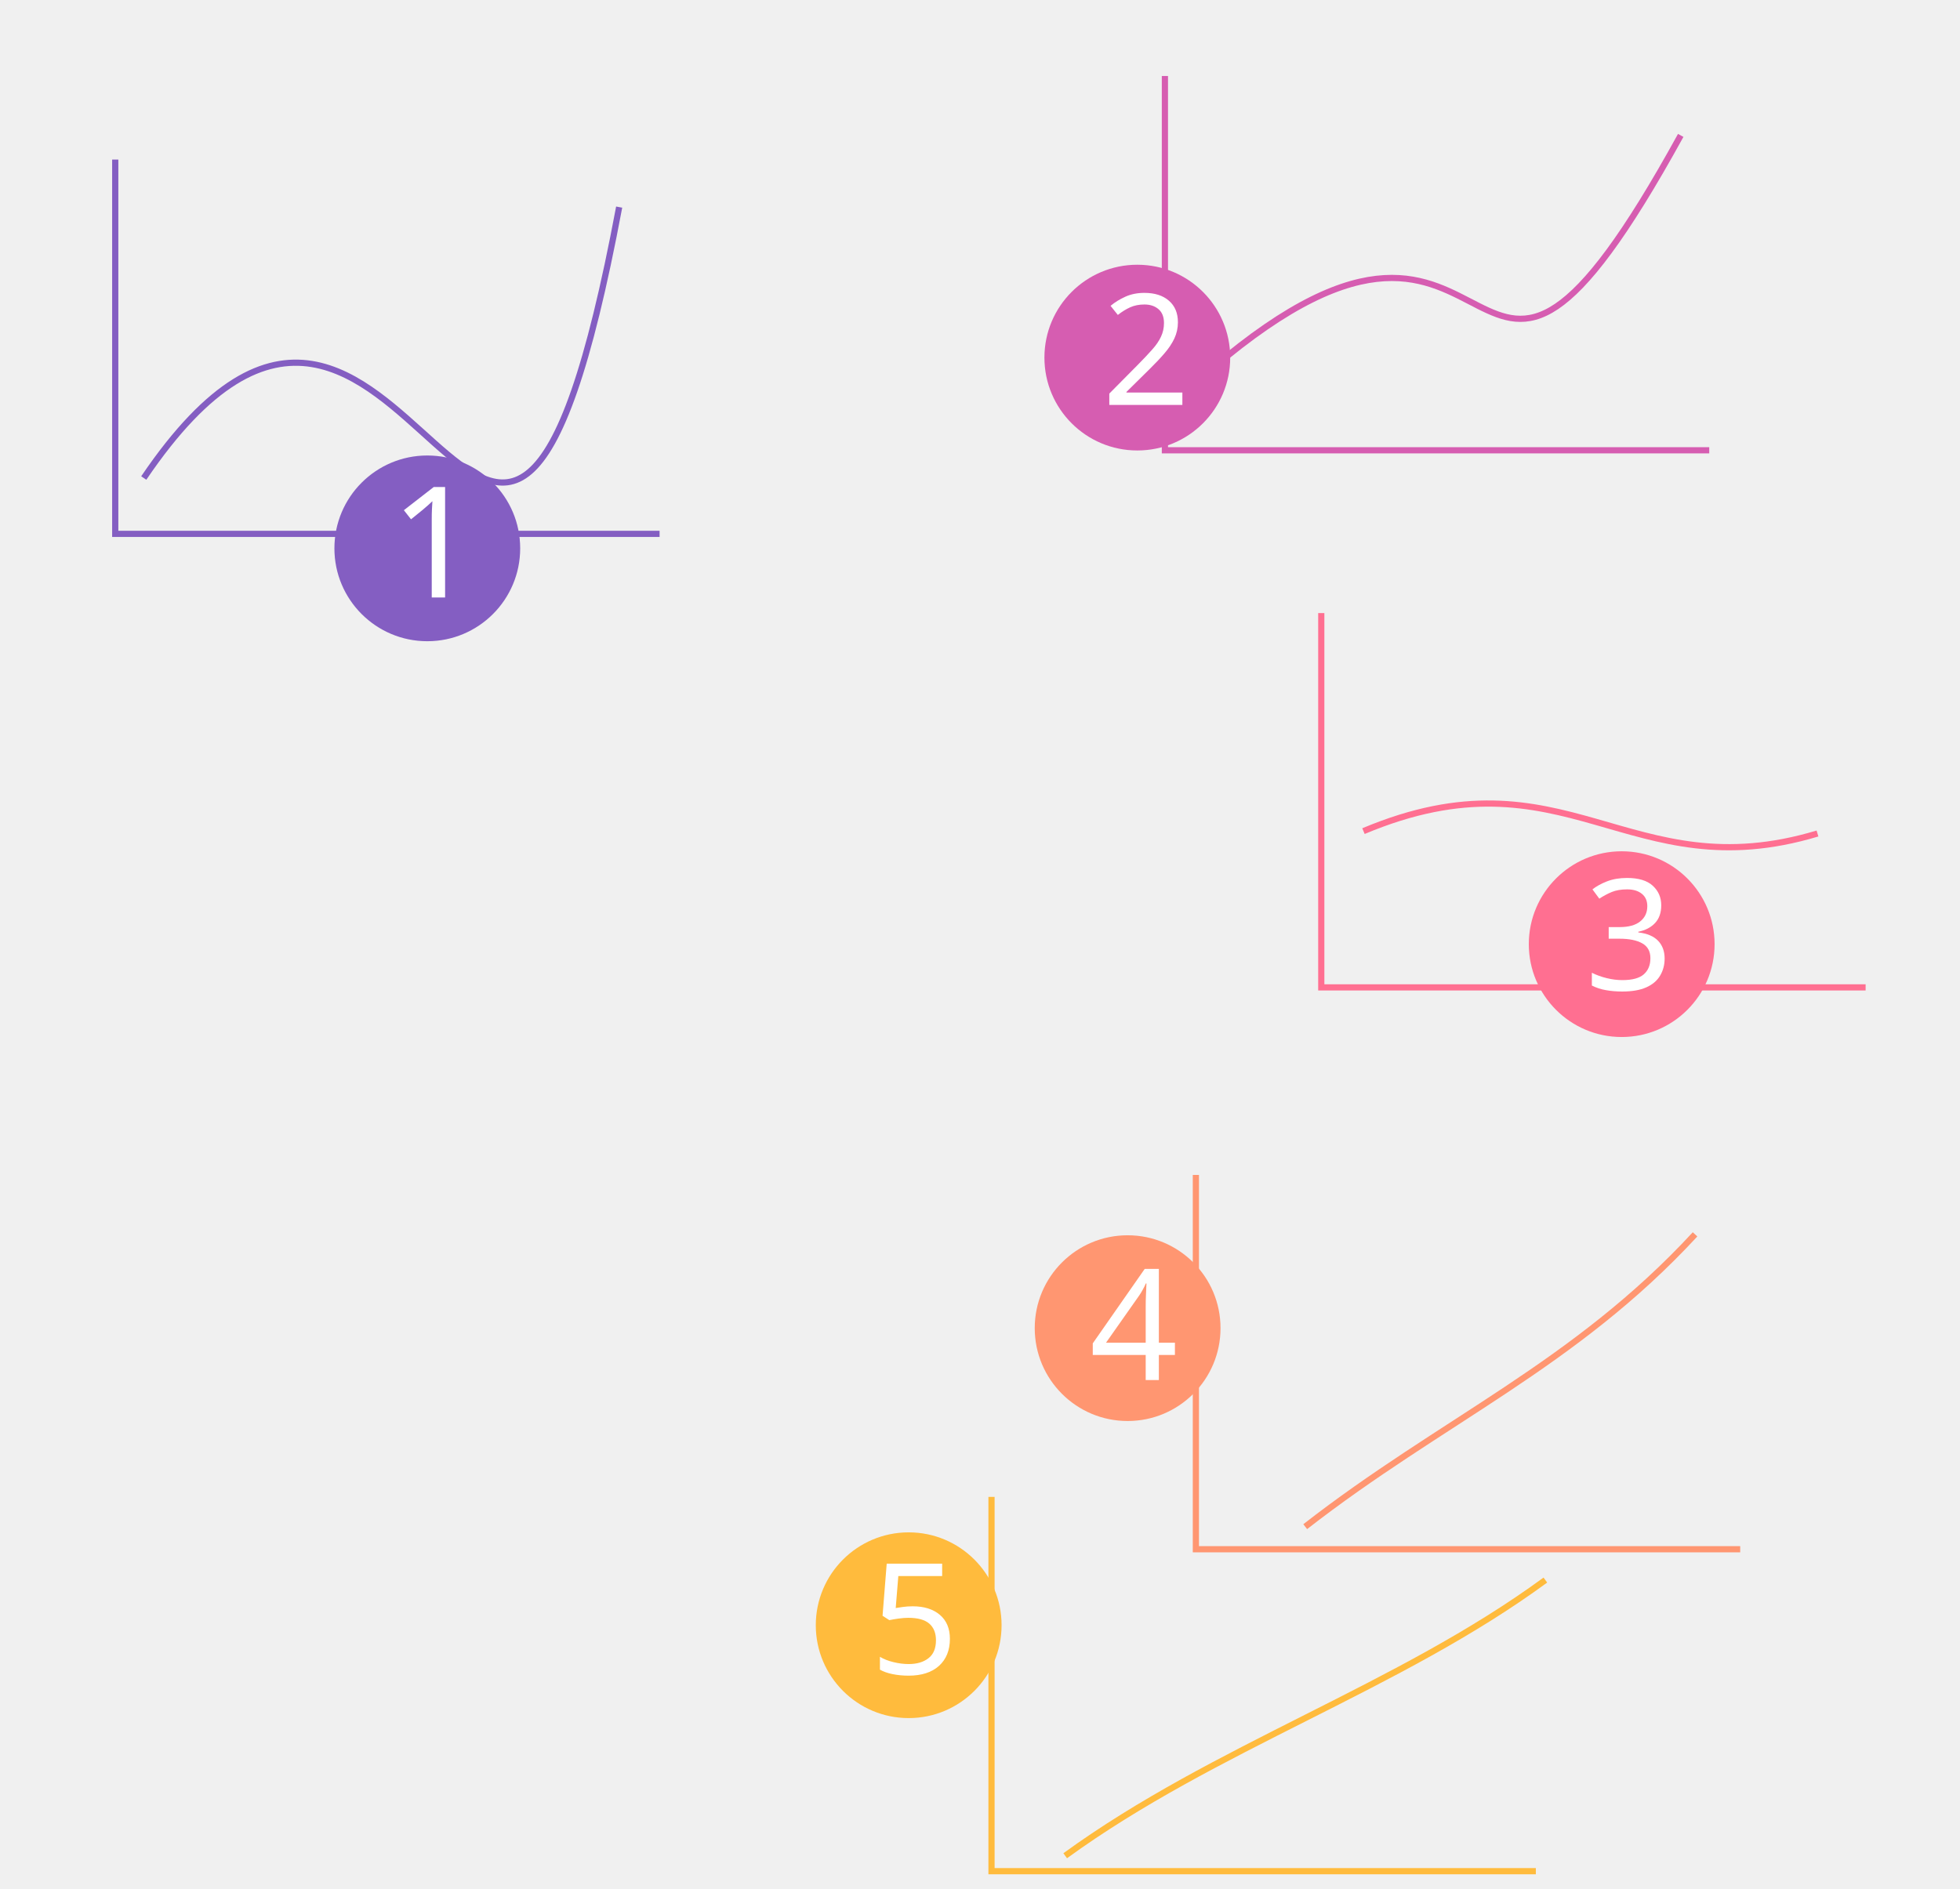
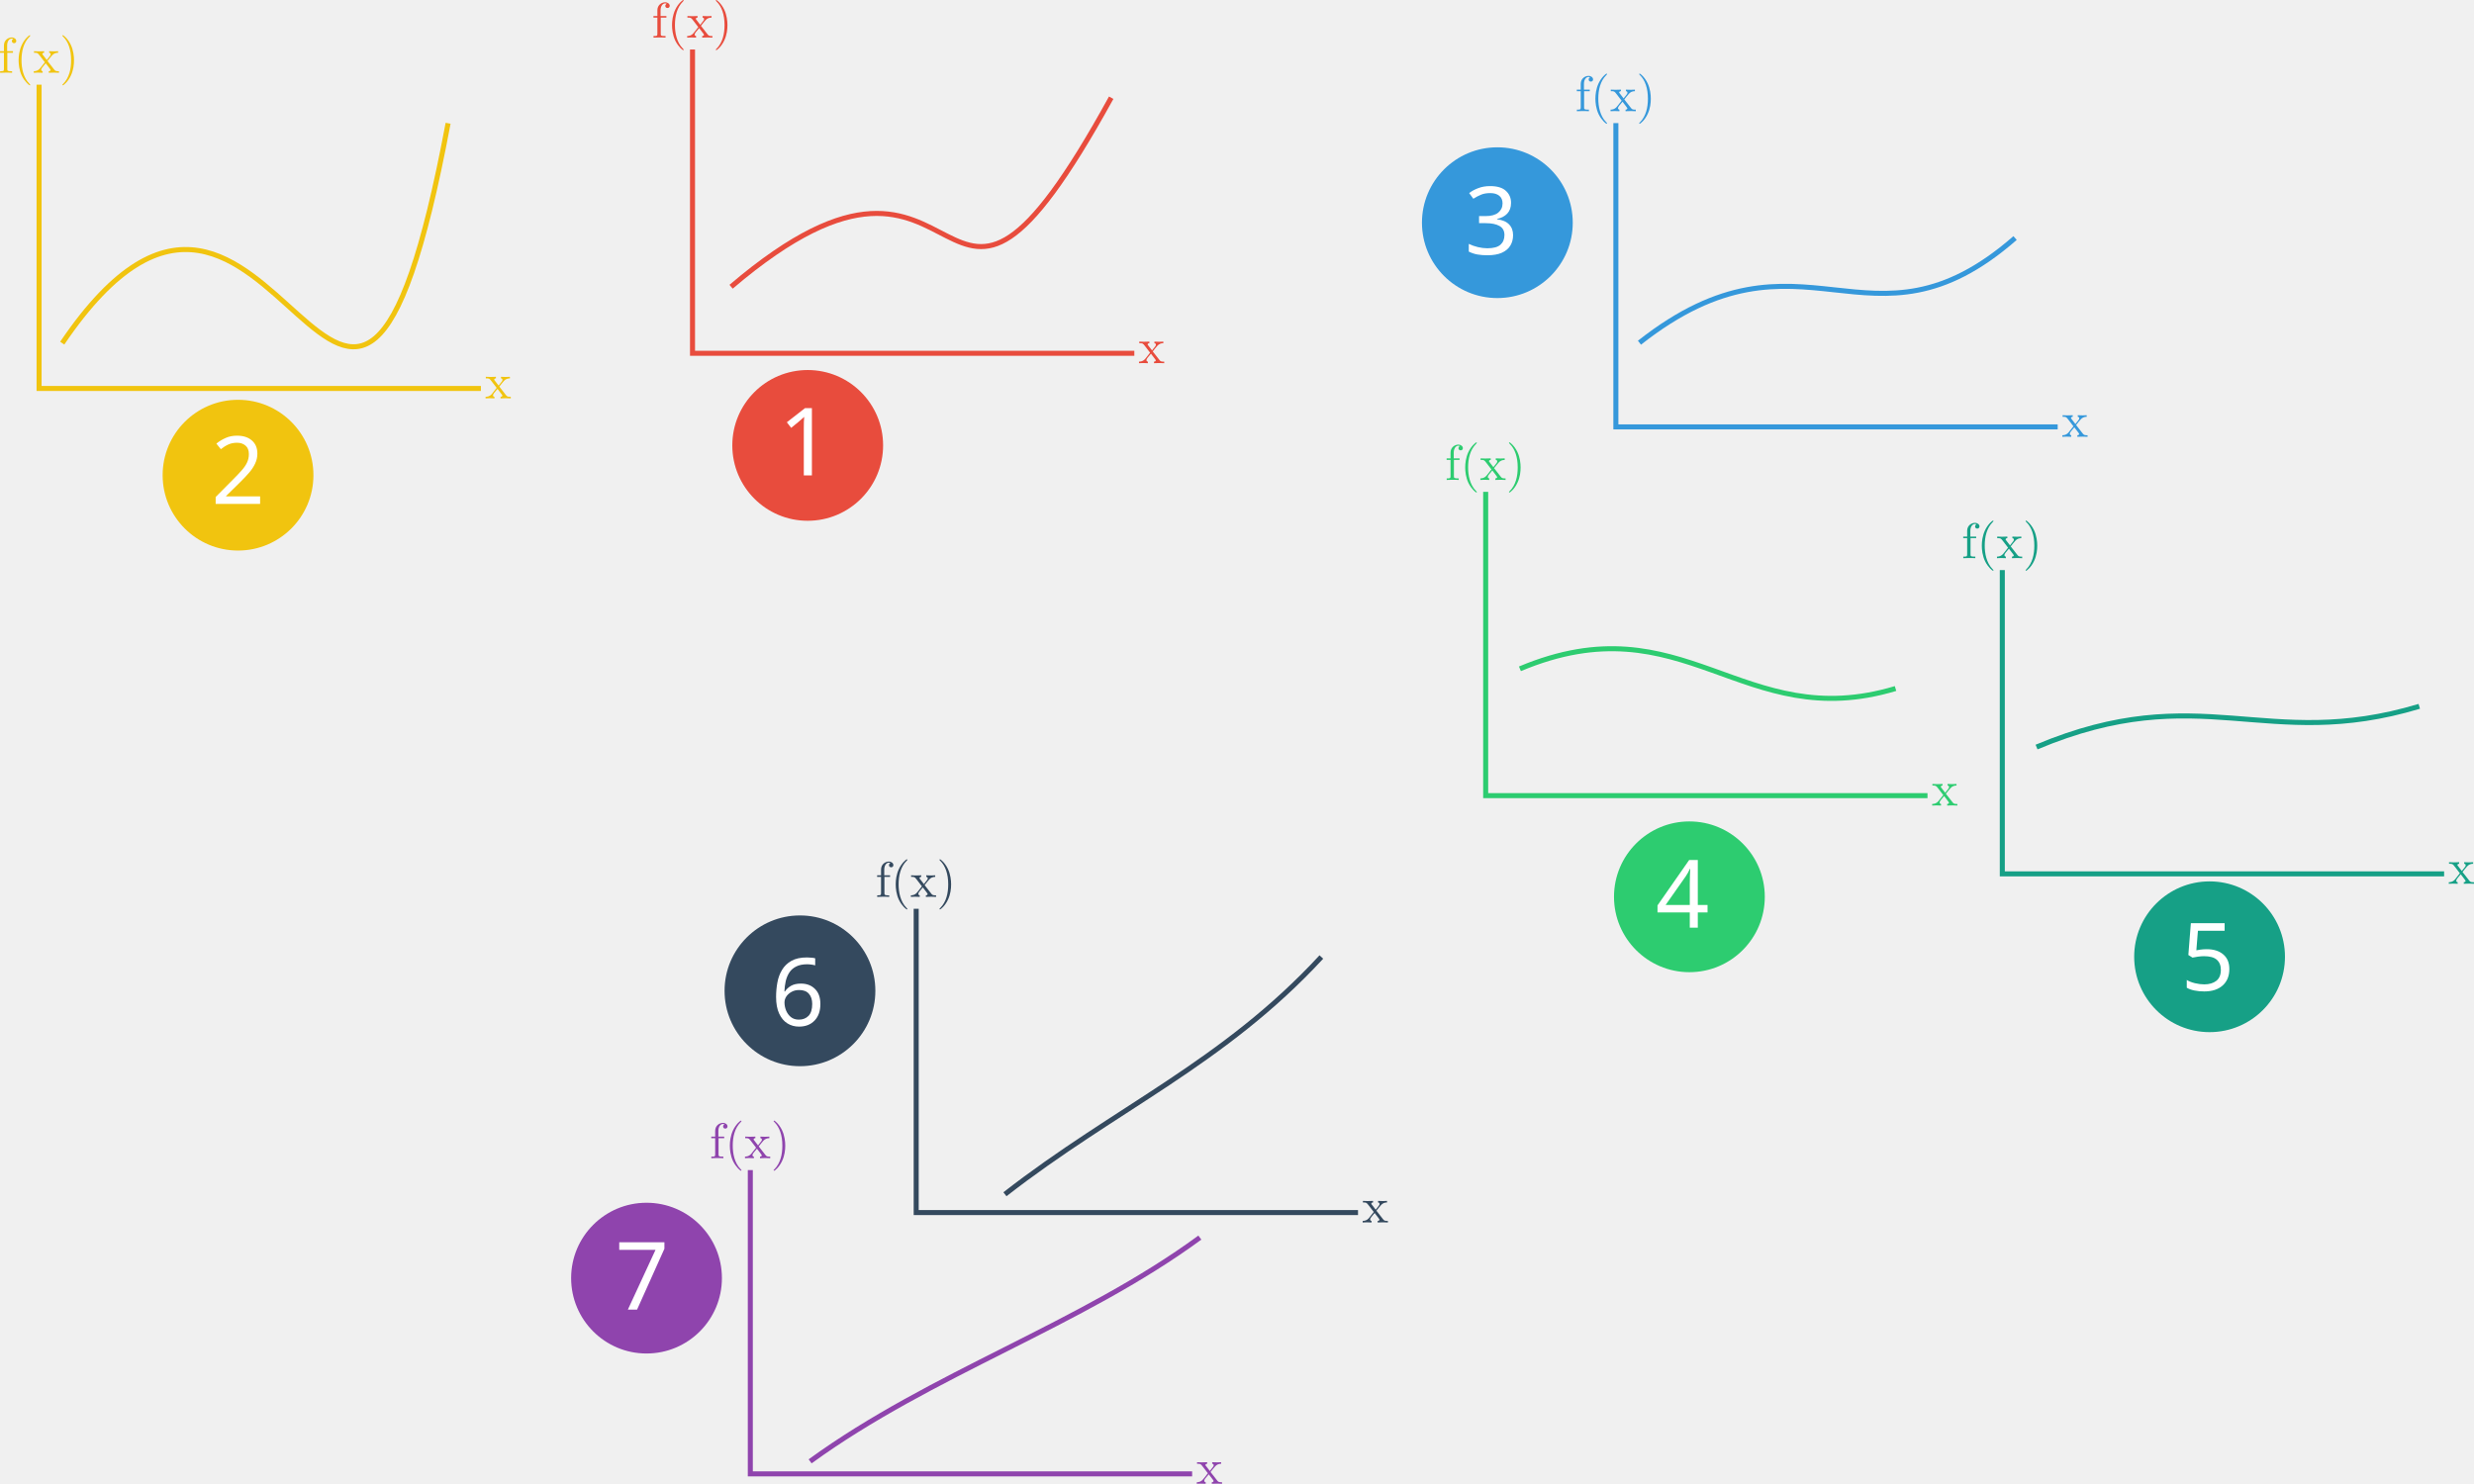
- <svg xmlns="http://www.w3.org/2000/svg" xmlns:xlink="http://www.w3.org/1999/xlink" width="89.323mm" height="86.078mm" viewBox="0 0 316.5 305" id="svg2" version="1.1">
-   <defs id="defs4" />
-   <g id="layer1" transform="translate(19.65482,-107.3367)">
-     <g id="g6700" transform="translate(173.7251,-98.22745)" style="stroke-width:1;stroke-miterlimit:4;stroke-dasharray:none;stroke:#d65db1;stroke-opacity:1">
-       <path style="fill:none;fill-rule:evenodd;stroke:#d65db1;stroke-width:1;stroke-linecap:butt;stroke-linejoin:miter;stroke-miterlimit:4;stroke-dasharray:none;stroke-opacity:1" d="M 2.406,265.049 C 52.24,222.56 41.861,293.18 78.022,227.433" id="path6383" />
-       <g id="g6562" style="stroke-width:1;stroke-miterlimit:4;stroke-dasharray:none;stroke:#d65db1;stroke-opacity:1">
-         <path style="fill:none;fill-rule:evenodd;stroke:#d65db1;stroke-width:1;stroke-linecap:butt;stroke-linejoin:miter;stroke-miterlimit:4;stroke-dasharray:none;stroke-opacity:1" d="m -5.271,217.837 0,60.455 87.899,0" id="path6564" />
-         <g transform="translate(-140,145.5)" style="fill:#000000;fill-opacity:1;stroke-width:1;stroke-miterlimit:4;stroke-dasharray:none;stroke:#d65db1;stroke-opacity:1" id="g6566">
-           <use height="100%" width="100%" xlink:href="#textext-6ef2c4d6-1" x="223.432" y="134.765" id="use6568" style="stroke-width:1;stroke-miterlimit:4;stroke-dasharray:none;stroke:#d65db1;stroke-opacity:1" />
-         </g>
-         <g transform="translate(-251.75,68.74999)" style="fill:#000000;fill-opacity:1;stroke-width:1;stroke-miterlimit:4;stroke-dasharray:none;stroke:#d65db1;stroke-opacity:1" id="g6570">
-           <use height="100%" width="100%" xlink:href="#textext-6ef2c4d6-2" x="238.376" y="146.72" id="use6572" style="stroke-width:1;stroke-miterlimit:4;stroke-dasharray:none;stroke:#d65db1;stroke-opacity:1" />
-           <use height="100%" width="100%" xlink:href="#textext-6ef2c4d6-3" x="241.421" y="146.72" id="use6574" style="stroke-width:1;stroke-miterlimit:4;stroke-dasharray:none;stroke:#d65db1;stroke-opacity:1" />
-           <use height="100%" width="100%" xlink:href="#textext-6ef2c4d6-1" x="245.295" y="146.72" id="use6576" style="stroke-width:1;stroke-miterlimit:4;stroke-dasharray:none;stroke:#d65db1;stroke-opacity:1" />
-           <use height="100%" width="100%" xlink:href="#textext-6ef2c4d6-4" x="250.553" y="146.72" id="use6578" style="stroke-width:1;stroke-miterlimit:4;stroke-dasharray:none;stroke:#d65db1;stroke-opacity:1" />
-         </g>
+ <svg xmlns="http://www.w3.org/2000/svg" xmlns:xlink="http://www.w3.org/1999/xlink" width="138.91mm" height="83.334mm" viewBox="0 0 492.2 295.279" id="svg2" version="1.1">
+   <defs id="defs4">
+     <defs id="defs6417">
+       <g id="g6419">
+         <symbol style="overflow:visible" overflow="visible" id="textext-6ef2c4d6-0">
+           <path style="stroke:none" d="" id="path6422" />
+         </symbol>
+         <symbol style="overflow:visible" overflow="visible" id="textext-6ef2c4d6-1">
+           <path style="stroke:none" d="M 2.859,-2.344 C 3.156,-2.719 3.531,-3.203 3.781,-3.469 4.094,-3.828 4.5,-3.984 4.969,-3.984 l 0,-0.312 c -0.266,0.016 -0.562,0.031 -0.828,0.031 -0.297,0 -0.828,-0.016 -0.953,-0.031 l 0,0.312 c 0.219,0.016 0.297,0.141 0.297,0.312 0,0.156 -0.109,0.281 -0.156,0.344 L 2.719,-2.547 1.938,-3.562 C 1.844,-3.656 1.844,-3.672 1.844,-3.734 c 0,-0.156 0.156,-0.25 0.344,-0.25 l 0,-0.312 c -0.25,0.016 -0.906,0.031 -1.078,0.031 -0.203,0 -0.672,-0.016 -0.938,-0.031 l 0,0.312 c 0.703,0 0.703,0 1.172,0.609 l 0.984,1.281 -0.938,1.188 C 0.922,-0.328 0.328,-0.312 0.125,-0.312 L 0.125,0 c 0.25,-0.016 0.562,-0.031 0.828,-0.031 0.281,0 0.703,0.016 0.938,0.031 l 0,-0.312 c -0.219,-0.031 -0.281,-0.156 -0.281,-0.312 0,-0.219 0.281,-0.547 0.891,-1.266 l 0.766,1 C 3.344,-0.781 3.469,-0.625 3.469,-0.562 c 0,0.094 -0.094,0.25 -0.359,0.25 l 0,0.312 C 3.406,-0.016 3.969,-0.031 4.188,-0.031 c 0.266,0 0.656,0.016 0.953,0.031 l 0,-0.312 c -0.531,0 -0.719,-0.016 -0.938,-0.312 z m 0,0" id="path6425" />
+         </symbol>
+         <symbol style="overflow:visible" overflow="visible" id="textext-6ef2c4d6-2">
+           <path style="stroke:none" d="m 1.75,-4.297 0,-1.156 c 0,-0.875 0.469,-1.359 0.906,-1.359 0.031,0 0.188,0 0.328,0.078 C 2.875,-6.703 2.688,-6.562 2.688,-6.312 c 0,0.219 0.156,0.422 0.438,0.422 0.281,0 0.438,-0.203 0.438,-0.438 0,-0.375 -0.375,-0.703 -0.906,-0.703 -0.688,0 -1.547,0.531 -1.547,1.594 l 0,1.141 -0.781,0 0,0.312 0.781,0 0,3.234 c 0,0.438 -0.109,0.438 -0.766,0.438 l 0,0.312 c 0.391,-0.016 0.859,-0.031 1.125,-0.031 0.406,0 0.875,0 1.266,0.031 l 0,-0.312 -0.203,0 c -0.734,0 -0.75,-0.109 -0.75,-0.469 l 0,-3.203 1.125,0 0,-0.312 z m 0,0" id="path6428" />
+         </symbol>
+         <symbol style="overflow:visible" overflow="visible" id="textext-6ef2c4d6-3">
+           <path style="stroke:none" d="m 3.297,2.391 c 0,-0.031 0,-0.047 -0.172,-0.219 C 1.891,0.922 1.562,-0.969 1.562,-2.5 c 0,-1.734 0.375,-3.469 1.609,-4.703 0.125,-0.125 0.125,-0.141 0.125,-0.172 0,-0.078 -0.031,-0.109 -0.094,-0.109 -0.109,0 -1,0.688 -1.594,1.953 -0.5,1.094 -0.625,2.203 -0.625,3.031 0,0.781 0.109,1.984 0.656,3.125 C 2.25,1.844 3.094,2.5 3.203,2.5 c 0.062,0 0.094,-0.031 0.094,-0.109 z m 0,0" id="path6431" />
+         </symbol>
+         <symbol style="overflow:visible" overflow="visible" id="textext-6ef2c4d6-4">
+           <path style="stroke:none" d="m 2.875,-2.5 c 0,-0.766 -0.109,-1.969 -0.656,-3.109 -0.594,-1.219 -1.453,-1.875 -1.547,-1.875 -0.062,0 -0.109,0.047 -0.109,0.109 0,0.031 0,0.047 0.188,0.234 0.984,0.984 1.547,2.562 1.547,4.641 0,1.719 -0.359,3.469 -1.594,4.719 C 0.562,2.344 0.562,2.359 0.562,2.391 0.562,2.453 0.609,2.5 0.672,2.5 0.766,2.5 1.672,1.812 2.25,0.547 2.766,-0.547 2.875,-1.656 2.875,-2.5 Z m 0,0" id="path6434" />
+         </symbol>
      </g>
+     </defs>
+   </defs>
+   <g transform="translate(1.545838,-115.4856)" id="layer1">
+     <circle r="15" cy="210.047" cx="45.81" id="path4140" style="color:#000000;clip-rule:nonzero;display:inline;overflow:visible;visibility:visible;opacity:1;isolation:auto;mix-blend-mode:normal;color-interpolation:sRGB;color-interpolation-filters:linearRGB;solid-color:#000000;solid-opacity:1;fill:#f1c40f;fill-opacity:1;fill-rule:nonzero;stroke:none;stroke-width:2;stroke-linecap:butt;stroke-linejoin:miter;stroke-miterlimit:4;stroke-dasharray:none;stroke-dashoffset:1.6;stroke-opacity:1;color-rendering:auto;image-rendering:auto;shape-rendering:auto;text-rendering:auto;enable-background:accumulate" />
+     <circle r="15" cy="204.122" cx="159.146" id="path4142" style="color:#000000;clip-rule:nonzero;display:inline;overflow:visible;visibility:visible;opacity:1;isolation:auto;mix-blend-mode:normal;color-interpolation:sRGB;color-interpolation-filters:linearRGB;solid-color:#000000;solid-opacity:1;fill:#e84c3d;fill-opacity:1;fill-rule:nonzero;stroke:none;stroke-width:2;stroke-linecap:butt;stroke-linejoin:miter;stroke-miterlimit:4;stroke-dasharray:none;stroke-dashoffset:1.6;stroke-opacity:1;color-rendering:auto;image-rendering:auto;shape-rendering:auto;text-rendering:auto;enable-background:accumulate" />
+     <circle r="15" cy="369.837" cx="127.079" id="path4144" style="color:#000000;clip-rule:nonzero;display:inline;overflow:visible;visibility:visible;opacity:1;isolation:auto;mix-blend-mode:normal;color-interpolation:sRGB;color-interpolation-filters:linearRGB;solid-color:#000000;solid-opacity:1;fill:#8f44ad;fill-opacity:1;fill-rule:nonzero;stroke:none;stroke-width:2;stroke-linecap:butt;stroke-linejoin:miter;stroke-miterlimit:4;stroke-dasharray:none;stroke-dashoffset:1.6;stroke-opacity:1;color-rendering:auto;image-rendering:auto;shape-rendering:auto;text-rendering:auto;enable-background:accumulate" />
+     <circle r="15" cy="312.662" cx="157.606" id="path4146" style="color:#000000;clip-rule:nonzero;display:inline;overflow:visible;visibility:visible;opacity:1;isolation:auto;mix-blend-mode:normal;color-interpolation:sRGB;color-interpolation-filters:linearRGB;solid-color:#000000;solid-opacity:1;fill:#34495e;fill-opacity:1;fill-rule:nonzero;stroke:none;stroke-width:2;stroke-linecap:butt;stroke-linejoin:miter;stroke-miterlimit:4;stroke-dasharray:none;stroke-dashoffset:1.6;stroke-opacity:1;color-rendering:auto;image-rendering:auto;shape-rendering:auto;text-rendering:auto;enable-background:accumulate" />
+     <circle r="15" cy="293.953" cx="334.559" id="path4148" style="color:#000000;clip-rule:nonzero;display:inline;overflow:visible;visibility:visible;opacity:1;isolation:auto;mix-blend-mode:normal;color-interpolation:sRGB;color-interpolation-filters:linearRGB;solid-color:#000000;solid-opacity:1;fill:#2dcc70;fill-opacity:1;fill-rule:nonzero;stroke:none;stroke-width:2;stroke-linecap:butt;stroke-linejoin:miter;stroke-miterlimit:4;stroke-dasharray:none;stroke-dashoffset:1.6;stroke-opacity:1;color-rendering:auto;image-rendering:auto;shape-rendering:auto;text-rendering:auto;enable-background:accumulate" />
+     <path id="path6383" d="m 143.906,172.549 c 49.834,-42.489 39.455,28.131 75.617,-37.616" style="fill:none;fill-rule:evenodd;stroke:#e84c3d;stroke-width:1;stroke-linecap:butt;stroke-linejoin:miter;stroke-miterlimit:4;stroke-dasharray:none;stroke-opacity:1" />
+     <path style="fill:none;fill-rule:evenodd;stroke:#e84c3d;stroke-width:1;stroke-linecap:butt;stroke-linejoin:miter;stroke-miterlimit:4;stroke-dasharray:none;stroke-opacity:1" d="m 136.229,125.337 0,60.455 87.899,0" id="path6564" />
+     <g transform="translate(1.49999,52.99999)" style="fill:#e84c3d;fill-opacity:1;stroke:#e84c3d;stroke-width:1;stroke-miterlimit:4;stroke-dasharray:none;stroke-opacity:1" id="g6566">
+       <use height="100%" width="100%" xlink:href="#textext-6ef2c4d6-1" x="223.432" y="134.765" id="use6568" style="stroke:#e84c3d;stroke-width:1;stroke-miterlimit:4;stroke-dasharray:none;stroke-opacity:1;fill:#e84c3d;fill-opacity:1" />
    </g>
-     <g id="g6688" transform="translate(4.225157,-84.72745)" style="stroke:#845ec2;stroke-width:1;stroke-miterlimit:4;stroke-dasharray:none;stroke-opacity:1">
-       <path style="fill:none;fill-rule:evenodd;stroke:#845ec2;stroke-width:1;stroke-linecap:butt;stroke-linejoin:miter;stroke-miterlimit:4;stroke-dasharray:none;stroke-opacity:1" d="M -0.665,269.271 C 41.835,206.519 56.246,331.42 76.103,225.513" id="path6387" />
-       <g id="g6580" style="stroke:#845ec2;stroke-width:1;stroke-miterlimit:4;stroke-dasharray:none;stroke-opacity:1">
-         <path id="path6582" d="m -5.271,217.837 0,60.455 87.899,0" style="fill:none;fill-rule:evenodd;stroke:#845ec2;stroke-width:1;stroke-linecap:butt;stroke-linejoin:miter;stroke-miterlimit:4;stroke-dasharray:none;stroke-opacity:1" />
-         <g id="g6584" style="fill:#000000;fill-opacity:1;stroke:#845ec2;stroke-width:1;stroke-miterlimit:4;stroke-dasharray:none;stroke-opacity:1" transform="translate(-140,145.5)">
-           <use id="use6586" y="134.765" x="223.432" xlink:href="#textext-6ef2c4d6-1" width="100%" height="100%" style="stroke:#845ec2;stroke-width:1;stroke-miterlimit:4;stroke-dasharray:none;stroke-opacity:1" />
-         </g>
-         <g id="g6588" style="fill:#000000;fill-opacity:1;stroke:#845ec2;stroke-width:1;stroke-miterlimit:4;stroke-dasharray:none;stroke-opacity:1" transform="translate(-251.75,68.74999)">
-           <use id="use6590" y="146.72" x="238.376" xlink:href="#textext-6ef2c4d6-2" width="100%" height="100%" style="stroke:#845ec2;stroke-width:1;stroke-miterlimit:4;stroke-dasharray:none;stroke-opacity:1" />
-           <use id="use6592" y="146.72" x="241.421" xlink:href="#textext-6ef2c4d6-3" width="100%" height="100%" style="stroke:#845ec2;stroke-width:1;stroke-miterlimit:4;stroke-dasharray:none;stroke-opacity:1" />
-           <use id="use6594" y="146.72" x="245.295" xlink:href="#textext-6ef2c4d6-1" width="100%" height="100%" style="stroke:#845ec2;stroke-width:1;stroke-miterlimit:4;stroke-dasharray:none;stroke-opacity:1" />
-           <use id="use6596" y="146.72" x="250.553" xlink:href="#textext-6ef2c4d6-4" width="100%" height="100%" style="stroke:#845ec2;stroke-width:1;stroke-miterlimit:4;stroke-dasharray:none;stroke-opacity:1" />
-         </g>
-       </g>
+     <g transform="translate(-110.25,-23.75)" style="fill:#e84c3d;fill-opacity:1;stroke:#e84c3d;stroke-width:1;stroke-miterlimit:4;stroke-dasharray:none;stroke-opacity:1" id="g6570">
+       <use height="100%" width="100%" xlink:href="#textext-6ef2c4d6-2" x="238.376" y="146.72" id="use6572" style="stroke:#e84c3d;stroke-width:1;stroke-miterlimit:4;stroke-dasharray:none;stroke-opacity:1;fill:#e84c3d;fill-opacity:1" />
+       <use height="100%" width="100%" xlink:href="#textext-6ef2c4d6-3" x="241.421" y="146.72" id="use6574" style="stroke:#e84c3d;stroke-width:1;stroke-miterlimit:4;stroke-dasharray:none;stroke-opacity:1;fill:#e84c3d;fill-opacity:1" />
+       <use height="100%" width="100%" xlink:href="#textext-6ef2c4d6-1" x="245.295" y="146.72" id="use6576" style="stroke:#e84c3d;stroke-width:1;stroke-miterlimit:4;stroke-dasharray:none;stroke-opacity:1;fill:#e84c3d;fill-opacity:1" />
+       <use height="100%" width="100%" xlink:href="#textext-6ef2c4d6-4" x="250.553" y="146.72" id="use6578" style="stroke:#e84c3d;stroke-width:1;stroke-miterlimit:4;stroke-dasharray:none;stroke-opacity:1;fill:#e84c3d;fill-opacity:1" />
    </g>
-     <g id="g6676" transform="translate(145.7252,131.2725)" style="stroke-width:1;stroke-miterlimit:4;stroke-dasharray:none;stroke:#ffbb3d;stroke-opacity:1">
-       <path style="fill:none;fill-rule:evenodd;stroke:#ffbb3d;stroke-width:1;stroke-linecap:butt;stroke-linejoin:miter;stroke-miterlimit:4;stroke-dasharray:none;stroke-opacity:1" d="M 6.628,275.797 C 30.797,258.23 60.419,248.684 84.164,231.271" id="path6393" />
-       <g id="g6598" style="stroke-width:1;stroke-miterlimit:4;stroke-dasharray:none;stroke:#ffbb3d;stroke-opacity:1">
-         <path style="fill:none;fill-rule:evenodd;stroke:#ffbb3d;stroke-width:1;stroke-linecap:butt;stroke-linejoin:miter;stroke-miterlimit:4;stroke-dasharray:none;stroke-opacity:1" d="m -5.271,217.837 0,60.455 87.899,0" id="path6600" />
-         <g transform="translate(-140,145.5)" style="fill:#000000;fill-opacity:1;stroke-width:1;stroke-miterlimit:4;stroke-dasharray:none;stroke:#ffbb3d;stroke-opacity:1" id="g6602">
-           <use height="100%" width="100%" xlink:href="#textext-6ef2c4d6-1" x="223.432" y="134.765" id="use6604" style="stroke-width:1;stroke-miterlimit:4;stroke-dasharray:none;stroke:#ffbb3d;stroke-opacity:1" />
-         </g>
-         <g transform="translate(-251.75,68.74999)" style="fill:#000000;fill-opacity:1;stroke-width:1;stroke-miterlimit:4;stroke-dasharray:none;stroke:#ffbb3d;stroke-opacity:1" id="g6606">
-           <use height="100%" width="100%" xlink:href="#textext-6ef2c4d6-2" x="238.376" y="146.72" id="use6608" style="stroke-width:1;stroke-miterlimit:4;stroke-dasharray:none;stroke:#ffbb3d;stroke-opacity:1" />
-           <use height="100%" width="100%" xlink:href="#textext-6ef2c4d6-3" x="241.421" y="146.72" id="use6610" style="stroke-width:1;stroke-miterlimit:4;stroke-dasharray:none;stroke:#ffbb3d;stroke-opacity:1" />
-           <use height="100%" width="100%" xlink:href="#textext-6ef2c4d6-1" x="245.295" y="146.72" id="use6612" style="stroke-width:1;stroke-miterlimit:4;stroke-dasharray:none;stroke:#ffbb3d;stroke-opacity:1" />
-           <use height="100%" width="100%" xlink:href="#textext-6ef2c4d6-4" x="250.553" y="146.72" id="use6614" style="stroke-width:1;stroke-miterlimit:4;stroke-dasharray:none;stroke:#ffbb3d;stroke-opacity:1" />
-         </g>
-       </g>
+     <path id="path6387" d="m 10.835,183.771 c 42.5,-62.752 56.911,62.148 76.768,-43.758" style="fill:none;fill-rule:evenodd;stroke:#f1c40f;stroke-width:1;stroke-linecap:butt;stroke-linejoin:miter;stroke-miterlimit:4;stroke-dasharray:none;stroke-opacity:1" />
+     <path id="path6582" d="m 6.229,132.337 0,60.455 87.899,0" style="fill:none;fill-rule:evenodd;stroke:#f1c40f;stroke-width:1;stroke-linecap:butt;stroke-linejoin:miter;stroke-miterlimit:4;stroke-dasharray:none;stroke-opacity:1" />
+     <g id="g6584" style="fill:#f1c40f;fill-opacity:1;stroke:#f1c40f;stroke-width:1;stroke-miterlimit:4;stroke-dasharray:none;stroke-opacity:1" transform="translate(-128.5,59.99999)">
+       <use id="use6586" y="134.765" x="223.432" xlink:href="#textext-6ef2c4d6-1" width="100%" height="100%" style="stroke:#f1c40f;stroke-width:1;stroke-miterlimit:4;stroke-dasharray:none;stroke-opacity:1;fill:#f1c40f;fill-opacity:1" />
    </g>
-     <g id="g6664" transform="translate(178.7251,79.27253)" style="stroke-width:1;stroke-miterlimit:4;stroke-dasharray:none;stroke:#ff9671;stroke-opacity:1">
-       <path style="fill:none;fill-rule:evenodd;stroke:#ff9671;stroke-width:1;stroke-linecap:butt;stroke-linejoin:miter;stroke-miterlimit:4;stroke-dasharray:none;stroke-opacity:1" d="m 12.386,274.645 c 21.986,-17.125 43.436,-26.073 62.95,-47.212" id="path6395" />
-       <g id="g6616" style="stroke-width:1;stroke-miterlimit:4;stroke-dasharray:none;stroke:#ff9671;stroke-opacity:1">
-         <path id="path6618" d="m -5.271,217.837 0,60.455 87.899,0" style="fill:none;fill-rule:evenodd;stroke:#ff9671;stroke-width:1;stroke-linecap:butt;stroke-linejoin:miter;stroke-miterlimit:4;stroke-dasharray:none;stroke-opacity:1" />
-         <g id="g6620" style="fill:#000000;fill-opacity:1;stroke-width:1;stroke-miterlimit:4;stroke-dasharray:none;stroke:#ff9671;stroke-opacity:1" transform="translate(-140,145.5)">
-           <use id="use6622" y="134.765" x="223.432" xlink:href="#textext-6ef2c4d6-1" width="100%" height="100%" style="stroke-width:1;stroke-miterlimit:4;stroke-dasharray:none;stroke:#ff9671;stroke-opacity:1" />
-         </g>
-         <g id="g6624" style="fill:#000000;fill-opacity:1;stroke-width:1;stroke-miterlimit:4;stroke-dasharray:none;stroke:#ff9671;stroke-opacity:1" transform="translate(-251.75,68.74999)">
-           <use id="use6626" y="146.72" x="238.376" xlink:href="#textext-6ef2c4d6-2" width="100%" height="100%" style="stroke-width:1;stroke-miterlimit:4;stroke-dasharray:none;stroke:#ff9671;stroke-opacity:1" />
-           <use id="use6628" y="146.72" x="241.421" xlink:href="#textext-6ef2c4d6-3" width="100%" height="100%" style="stroke-width:1;stroke-miterlimit:4;stroke-dasharray:none;stroke:#ff9671;stroke-opacity:1" />
-           <use id="use6630" y="146.72" x="245.295" xlink:href="#textext-6ef2c4d6-1" width="100%" height="100%" style="stroke-width:1;stroke-miterlimit:4;stroke-dasharray:none;stroke:#ff9671;stroke-opacity:1" />
-           <use id="use6632" y="146.72" x="250.553" xlink:href="#textext-6ef2c4d6-4" width="100%" height="100%" style="stroke-width:1;stroke-miterlimit:4;stroke-dasharray:none;stroke:#ff9671;stroke-opacity:1" />
-         </g>
-       </g>
+     <g id="g6588" style="fill:#f1c40f;fill-opacity:1;stroke:#f1c40f;stroke-width:1;stroke-miterlimit:4;stroke-dasharray:none;stroke-opacity:1" transform="translate(-240.25,-16.75)">
+       <use id="use6590" y="146.72" x="238.376" xlink:href="#textext-6ef2c4d6-2" width="100%" height="100%" style="stroke:#f1c40f;stroke-width:1;stroke-miterlimit:4;stroke-dasharray:none;stroke-opacity:1;fill:#f1c40f;fill-opacity:1" />
+       <use id="use6592" y="146.72" x="241.421" xlink:href="#textext-6ef2c4d6-3" width="100%" height="100%" style="stroke:#f1c40f;stroke-width:1;stroke-miterlimit:4;stroke-dasharray:none;stroke-opacity:1;fill:#f1c40f;fill-opacity:1" />
+       <use id="use6594" y="146.72" x="245.295" xlink:href="#textext-6ef2c4d6-1" width="100%" height="100%" style="stroke:#f1c40f;stroke-width:1;stroke-miterlimit:4;stroke-dasharray:none;stroke-opacity:1;fill:#f1c40f;fill-opacity:1" />
+       <use id="use6596" y="146.72" x="250.553" xlink:href="#textext-6ef2c4d6-4" width="100%" height="100%" style="stroke:#f1c40f;stroke-width:1;stroke-miterlimit:4;stroke-dasharray:none;stroke-opacity:1;fill:#f1c40f;fill-opacity:1" />
    </g>
-     <g id="g6652" transform="translate(198.9751,-11.47746)" style="stroke-width:1;stroke-miterlimit:4;stroke-dasharray:none;stroke:#ff6f91;stroke-opacity:1">
-       <path style="fill:none;fill-rule:evenodd;stroke:#ff6f91;stroke-width:1;stroke-linecap:butt;stroke-linejoin:miter;stroke-miterlimit:4;stroke-dasharray:none;stroke-opacity:1" d="m 1.542,253.054 c 32.713,-13.751 42.786,9.586 73.314,0.384" id="path6391" />
-       <g id="g6634" style="stroke-width:1;stroke-miterlimit:4;stroke-dasharray:none;stroke:#ff6f91;stroke-opacity:1">
-         <path style="fill:none;fill-rule:evenodd;stroke:#ff6f91;stroke-width:1;stroke-linecap:butt;stroke-linejoin:miter;stroke-miterlimit:4;stroke-dasharray:none;stroke-opacity:1" d="m -5.271,217.837 0,60.455 87.899,0" id="path6636" />
-         <g transform="translate(-140,145.5)" style="fill:#000000;fill-opacity:1;stroke-width:1;stroke-miterlimit:4;stroke-dasharray:none;stroke:#ff6f91;stroke-opacity:1" id="g6638">
-           <use height="100%" width="100%" xlink:href="#textext-6ef2c4d6-1" x="223.432" y="134.765" id="use6640" style="stroke-width:1;stroke-miterlimit:4;stroke-dasharray:none;stroke:#ff6f91;stroke-opacity:1" />
-         </g>
-         <g transform="translate(-251.75,68.74999)" style="fill:#000000;fill-opacity:1;stroke-width:1;stroke-miterlimit:4;stroke-dasharray:none;stroke:#ff6f91;stroke-opacity:1" id="g6642">
-           <use height="100%" width="100%" xlink:href="#textext-6ef2c4d6-2" x="238.376" y="146.72" id="use6644" style="stroke-width:1;stroke-miterlimit:4;stroke-dasharray:none;stroke:#ff6f91;stroke-opacity:1" />
-           <use height="100%" width="100%" xlink:href="#textext-6ef2c4d6-3" x="241.421" y="146.72" id="use6646" style="stroke-width:1;stroke-miterlimit:4;stroke-dasharray:none;stroke:#ff6f91;stroke-opacity:1" />
-           <use height="100%" width="100%" xlink:href="#textext-6ef2c4d6-1" x="245.295" y="146.72" id="use6648" style="stroke-width:1;stroke-miterlimit:4;stroke-dasharray:none;stroke:#ff6f91;stroke-opacity:1" />
-           <use height="100%" width="100%" xlink:href="#textext-6ef2c4d6-4" x="250.553" y="146.72" id="use6650" style="stroke-width:1;stroke-miterlimit:4;stroke-dasharray:none;stroke:#ff6f91;stroke-opacity:1" />
-         </g>
-       </g>
+     <path id="path6393" d="m 159.628,406.297 c 24.169,-17.567 53.791,-27.113 77.536,-44.526" style="fill:none;fill-rule:evenodd;stroke:#8f44ad;stroke-width:1;stroke-linecap:butt;stroke-linejoin:miter;stroke-miterlimit:4;stroke-dasharray:none;stroke-opacity:1" />
+     <path style="fill:none;fill-rule:evenodd;stroke:#8f44ad;stroke-width:1;stroke-linecap:butt;stroke-linejoin:miter;stroke-miterlimit:4;stroke-dasharray:none;stroke-opacity:1" d="m 147.729,348.337 0,60.455 87.899,0" id="path6600" />
+     <g transform="translate(12.99999,276)" style="fill:#8f44ad;fill-opacity:1;stroke:#8f44ad;stroke-width:1;stroke-miterlimit:4;stroke-dasharray:none;stroke-opacity:1" id="g6602">
+       <use height="100%" width="100%" xlink:href="#textext-6ef2c4d6-1" x="223.432" y="134.765" id="use6604" style="stroke:#8f44ad;stroke-width:1;stroke-miterlimit:4;stroke-dasharray:none;stroke-opacity:1;fill:#8f44ad;fill-opacity:1" />
    </g>
-     <circle style="color:#000000;clip-rule:nonzero;display:inline;overflow:visible;visibility:visible;opacity:1;isolation:auto;mix-blend-mode:normal;color-interpolation:sRGB;color-interpolation-filters:linearRGB;solid-color:#000000;solid-opacity:1;fill:#845ec2;fill-opacity:1;fill-rule:nonzero;stroke:none;stroke-width:2;stroke-linecap:butt;stroke-linejoin:miter;stroke-miterlimit:4;stroke-dasharray:none;stroke-dashoffset:1.6;stroke-opacity:1;color-rendering:auto;image-rendering:auto;shape-rendering:auto;text-rendering:auto;enable-background:accumulate" id="path4140" cx="49.345" cy="195.905" r="15" />
-     <circle style="color:#000000;clip-rule:nonzero;display:inline;overflow:visible;visibility:visible;opacity:1;isolation:auto;mix-blend-mode:normal;color-interpolation:sRGB;color-interpolation-filters:linearRGB;solid-color:#000000;solid-opacity:1;fill:#d65db1;fill-opacity:1;fill-rule:nonzero;stroke:none;stroke-width:2;stroke-linecap:butt;stroke-linejoin:miter;stroke-miterlimit:4;stroke-dasharray:none;stroke-dashoffset:1.6;stroke-opacity:1;color-rendering:auto;image-rendering:auto;shape-rendering:auto;text-rendering:auto;enable-background:accumulate" id="path4142" cx="163.998" cy="165.095" r="15" />
-     <circle style="color:#000000;clip-rule:nonzero;display:inline;overflow:visible;visibility:visible;opacity:1;isolation:auto;mix-blend-mode:normal;color-interpolation:sRGB;color-interpolation-filters:linearRGB;solid-color:#000000;solid-opacity:1;fill:#ffbb3d;fill-opacity:1;fill-rule:nonzero;stroke:none;stroke-width:2;stroke-linecap:butt;stroke-linejoin:miter;stroke-miterlimit:4;stroke-dasharray:none;stroke-dashoffset:1.6;stroke-opacity:1;color-rendering:auto;image-rendering:auto;shape-rendering:auto;text-rendering:auto;enable-background:accumulate" id="path4144" cx="127.079" cy="369.837" r="15" />
-     <circle style="color:#000000;clip-rule:nonzero;display:inline;overflow:visible;visibility:visible;opacity:1;isolation:auto;mix-blend-mode:normal;color-interpolation:sRGB;color-interpolation-filters:linearRGB;solid-color:#000000;solid-opacity:1;fill:#ff9671;fill-opacity:1;fill-rule:nonzero;stroke:none;stroke-width:2;stroke-linecap:butt;stroke-linejoin:miter;stroke-miterlimit:4;stroke-dasharray:none;stroke-dashoffset:1.6;stroke-opacity:1;color-rendering:auto;image-rendering:auto;shape-rendering:auto;text-rendering:auto;enable-background:accumulate" id="path4146" cx="162.434" cy="321.854" r="15" />
-     <circle style="color:#000000;clip-rule:nonzero;display:inline;overflow:visible;visibility:visible;opacity:1;isolation:auto;mix-blend-mode:normal;color-interpolation:sRGB;color-interpolation-filters:linearRGB;solid-color:#000000;solid-opacity:1;fill:#ff6f91;fill-opacity:1;fill-rule:nonzero;stroke:none;stroke-width:2;stroke-linecap:butt;stroke-linejoin:miter;stroke-miterlimit:4;stroke-dasharray:none;stroke-dashoffset:1.6;stroke-opacity:1;color-rendering:auto;image-rendering:auto;shape-rendering:auto;text-rendering:auto;enable-background:accumulate" id="path4148" cx="242.216" cy="259.832" r="15" />
-     <text xml:space="preserve" style="font-style:normal;font-variant:normal;font-weight:normal;font-stretch:normal;font-size:25px;line-height:125%;font-family:cmss17;-inkscape-font-specification:cmss17;letter-spacing:0px;word-spacing:0px;fill:#ffffff;fill-opacity:1;stroke:none;stroke-width:1px;stroke-linecap:butt;stroke-linejoin:miter;stroke-opacity:1" x="43.345" y="203.837" id="text4169">
-       <tspan id="tspan4171" x="43.345" y="203.837">1</tspan>
+     <g transform="translate(-98.74999,199.25)" style="fill:#8f44ad;fill-opacity:1;stroke:#8f44ad;stroke-width:1;stroke-miterlimit:4;stroke-dasharray:none;stroke-opacity:1" id="g6606">
+       <use height="100%" width="100%" xlink:href="#textext-6ef2c4d6-2" x="238.376" y="146.72" id="use6608" style="stroke:#8f44ad;stroke-width:1;stroke-miterlimit:4;stroke-dasharray:none;stroke-opacity:1;fill:#8f44ad;fill-opacity:1" />
+       <use height="100%" width="100%" xlink:href="#textext-6ef2c4d6-3" x="241.421" y="146.72" id="use6610" style="stroke:#8f44ad;stroke-width:1;stroke-miterlimit:4;stroke-dasharray:none;stroke-opacity:1;fill:#8f44ad;fill-opacity:1" />
+       <use height="100%" width="100%" xlink:href="#textext-6ef2c4d6-1" x="245.295" y="146.72" id="use6612" style="stroke:#8f44ad;stroke-width:1;stroke-miterlimit:4;stroke-dasharray:none;stroke-opacity:1;fill:#8f44ad;fill-opacity:1" />
+       <use height="100%" width="100%" xlink:href="#textext-6ef2c4d6-4" x="250.553" y="146.72" id="use6614" style="stroke:#8f44ad;stroke-width:1;stroke-miterlimit:4;stroke-dasharray:none;stroke-opacity:1;fill:#8f44ad;fill-opacity:1" />
+     </g>
+     <path id="path6395" d="m 198.386,353.145 c 21.986,-17.125 43.436,-26.073 62.95,-47.212" style="fill:none;fill-rule:evenodd;stroke:#34495e;stroke-width:1;stroke-linecap:butt;stroke-linejoin:miter;stroke-miterlimit:4;stroke-dasharray:none;stroke-opacity:1" />
+     <path id="path6618" d="m 180.729,296.337 0,60.455 87.899,0" style="fill:none;fill-rule:evenodd;stroke:#34495e;stroke-width:1;stroke-linecap:butt;stroke-linejoin:miter;stroke-miterlimit:4;stroke-dasharray:none;stroke-opacity:1" />
+     <g id="g6620" style="fill:#34495e;fill-opacity:1;stroke:#34495e;stroke-width:1;stroke-miterlimit:4;stroke-dasharray:none;stroke-opacity:1" transform="translate(45.99999,224)">
+       <use id="use6622" y="134.765" x="223.432" xlink:href="#textext-6ef2c4d6-1" width="100%" height="100%" style="stroke:#34495e;stroke-width:1;stroke-miterlimit:4;stroke-dasharray:none;stroke-opacity:1;fill:#34495e;fill-opacity:1" />
+     </g>
+     <g id="g6624" style="fill:#34495e;fill-opacity:1;stroke:#34495e;stroke-width:1;stroke-miterlimit:4;stroke-dasharray:none;stroke-opacity:1" transform="translate(-65.74999,147.25)">
+       <use id="use6626" y="146.72" x="238.376" xlink:href="#textext-6ef2c4d6-2" width="100%" height="100%" style="stroke:#34495e;stroke-width:1;stroke-miterlimit:4;stroke-dasharray:none;stroke-opacity:1;fill:#34495e;fill-opacity:1" />
+       <use id="use6628" y="146.72" x="241.421" xlink:href="#textext-6ef2c4d6-3" width="100%" height="100%" style="stroke:#34495e;stroke-width:1;stroke-miterlimit:4;stroke-dasharray:none;stroke-opacity:1;fill:#34495e;fill-opacity:1" />
+       <use id="use6630" y="146.72" x="245.295" xlink:href="#textext-6ef2c4d6-1" width="100%" height="100%" style="stroke:#34495e;stroke-width:1;stroke-miterlimit:4;stroke-dasharray:none;stroke-opacity:1;fill:#34495e;fill-opacity:1" />
+       <use id="use6632" y="146.72" x="250.553" xlink:href="#textext-6ef2c4d6-4" width="100%" height="100%" style="stroke:#34495e;stroke-width:1;stroke-miterlimit:4;stroke-dasharray:none;stroke-opacity:1;fill:#34495e;fill-opacity:1" />
+     </g>
+     <path id="path6391" d="m 300.842,248.582 c 32.713,-13.751 44.2,13.121 74.728,3.919" style="fill:none;fill-rule:evenodd;stroke:#2dcc70;stroke-width:1;stroke-linecap:butt;stroke-linejoin:miter;stroke-miterlimit:4;stroke-dasharray:none;stroke-opacity:1" />
+     <path style="fill:none;fill-rule:evenodd;stroke:#2dcc70;stroke-width:1;stroke-linecap:butt;stroke-linejoin:miter;stroke-miterlimit:4;stroke-dasharray:none;stroke-opacity:1" d="m 294.029,213.365 0,60.455 87.899,0" id="path6636" />
+     <g transform="translate(159.3002,141.0282)" style="fill:#2dcc70;fill-opacity:1;stroke:#2dcc70;stroke-width:1;stroke-miterlimit:4;stroke-dasharray:none;stroke-opacity:1" id="g6638">
+       <use height="100%" width="100%" xlink:href="#textext-6ef2c4d6-1" x="223.432" y="134.765" id="use6640" style="stroke:#2dcc70;stroke-width:1;stroke-miterlimit:4;stroke-dasharray:none;stroke-opacity:1;fill:#2dcc70;fill-opacity:1" />
+     </g>
+     <g transform="translate(47.55025,64.27817)" style="fill:#2dcc70;fill-opacity:1;stroke:#2dcc70;stroke-width:1;stroke-miterlimit:4;stroke-dasharray:none;stroke-opacity:1" id="g6642">
+       <use height="100%" width="100%" xlink:href="#textext-6ef2c4d6-2" x="238.376" y="146.72" id="use6644" style="stroke:#2dcc70;stroke-width:1;stroke-miterlimit:4;stroke-dasharray:none;stroke-opacity:1;fill:#2dcc70;fill-opacity:1" />
+       <use height="100%" width="100%" xlink:href="#textext-6ef2c4d6-3" x="241.421" y="146.72" id="use6646" style="stroke:#2dcc70;stroke-width:1;stroke-miterlimit:4;stroke-dasharray:none;stroke-opacity:1;fill:#2dcc70;fill-opacity:1" />
+       <use height="100%" width="100%" xlink:href="#textext-6ef2c4d6-1" x="245.295" y="146.72" id="use6648" style="stroke:#2dcc70;stroke-width:1;stroke-miterlimit:4;stroke-dasharray:none;stroke-opacity:1;fill:#2dcc70;fill-opacity:1" />
+       <use height="100%" width="100%" xlink:href="#textext-6ef2c4d6-4" x="250.553" y="146.72" id="use6650" style="stroke:#2dcc70;stroke-width:1;stroke-miterlimit:4;stroke-dasharray:none;stroke-opacity:1;fill:#2dcc70;fill-opacity:1" />
+     </g>
+     <circle r="15" cy="159.801" cx="296.352" id="path4148-3" style="color:#000000;clip-rule:nonzero;display:inline;overflow:visible;visibility:visible;opacity:1;isolation:auto;mix-blend-mode:normal;color-interpolation:sRGB;color-interpolation-filters:linearRGB;solid-color:#000000;solid-opacity:1;fill:#3598db;fill-opacity:1;fill-rule:nonzero;stroke:none;stroke-width:2;stroke-linecap:butt;stroke-linejoin:miter;stroke-miterlimit:4;stroke-dasharray:none;stroke-dashoffset:1.6;stroke-opacity:1;color-rendering:auto;image-rendering:auto;shape-rendering:auto;text-rendering:auto;enable-background:accumulate" />
+     <path id="path6391-7" d="m 324.624,183.686 c 32.713,-25.772 45.614,4.636 74.728,-20.829" style="fill:none;fill-rule:evenodd;stroke:#3598db;stroke-width:1;stroke-linecap:butt;stroke-linejoin:miter;stroke-miterlimit:4;stroke-dasharray:none;stroke-opacity:1" />
+     <path style="fill:none;fill-rule:evenodd;stroke:#3598db;stroke-width:1;stroke-linecap:butt;stroke-linejoin:miter;stroke-miterlimit:4;stroke-dasharray:none;stroke-opacity:1" d="m 319.932,139.983 0,60.455 87.899,0" id="path6636-3" />
+     <g transform="translate(185.2031,67.64622)" style="fill:#3598db;fill-opacity:1;stroke:#3598db;stroke-width:1;stroke-miterlimit:4;stroke-dasharray:none;stroke-opacity:1" id="g6638-5">
+       <use height="100%" width="100%" xlink:href="#textext-6ef2c4d6-1" x="223.432" y="134.765" id="use6640-6" style="stroke:#3598db;stroke-width:1;stroke-miterlimit:4;stroke-dasharray:none;stroke-opacity:1;fill:#3598db;fill-opacity:1" />
+     </g>
+     <g transform="translate(73.45309,-9.103773)" style="fill:#3598db;fill-opacity:1;stroke:#3598db;stroke-width:1;stroke-miterlimit:4;stroke-dasharray:none;stroke-opacity:1" id="g6642-2">
+       <use height="100%" width="100%" xlink:href="#textext-6ef2c4d6-2" x="238.376" y="146.72" id="use6644-9" style="stroke:#3598db;stroke-width:1;stroke-miterlimit:4;stroke-dasharray:none;stroke-opacity:1;fill:#3598db;fill-opacity:1" />
+       <use height="100%" width="100%" xlink:href="#textext-6ef2c4d6-3" x="241.421" y="146.72" id="use6646-1" style="stroke:#3598db;stroke-width:1;stroke-miterlimit:4;stroke-dasharray:none;stroke-opacity:1;fill:#3598db;fill-opacity:1" />
+       <use height="100%" width="100%" xlink:href="#textext-6ef2c4d6-1" x="245.295" y="146.72" id="use6648-2" style="stroke:#3598db;stroke-width:1;stroke-miterlimit:4;stroke-dasharray:none;stroke-opacity:1;fill:#3598db;fill-opacity:1" />
+       <use height="100%" width="100%" xlink:href="#textext-6ef2c4d6-4" x="250.553" y="146.72" id="use6650-7" style="stroke:#3598db;stroke-width:1;stroke-miterlimit:4;stroke-dasharray:none;stroke-opacity:1;fill:#3598db;fill-opacity:1" />
+     </g>
+     <circle r="15" cy="305.885" cx="438.048" id="path4148-0" style="color:#000000;clip-rule:nonzero;display:inline;overflow:visible;visibility:visible;opacity:1;isolation:auto;mix-blend-mode:normal;color-interpolation:sRGB;color-interpolation-filters:linearRGB;solid-color:#000000;solid-opacity:1;fill:#16a086;fill-opacity:1;fill-rule:nonzero;stroke:none;stroke-width:2;stroke-linecap:butt;stroke-linejoin:miter;stroke-miterlimit:4;stroke-dasharray:none;stroke-dashoffset:1.6;stroke-opacity:1;color-rendering:auto;image-rendering:auto;shape-rendering:auto;text-rendering:auto;enable-background:accumulate" />
+     <path id="path6391-3" d="m 403.624,264.15 c 32.713,-13.751 45.614,1.1 76.142,-8.101" style="fill:none;fill-rule:evenodd;stroke:#16a086;stroke-width:1;stroke-linecap:butt;stroke-linejoin:miter;stroke-miterlimit:4;stroke-dasharray:none;stroke-opacity:1" />
+     <path style="fill:none;fill-rule:evenodd;stroke:#16a086;stroke-width:1;stroke-linecap:butt;stroke-linejoin:miter;stroke-miterlimit:4;stroke-dasharray:none;stroke-opacity:1" d="m 396.811,228.933 0,60.455 87.899,0" id="path6636-0" />
+     <g transform="translate(262.0817,156.5959)" style="fill:#16a086;fill-opacity:1;stroke:#16a086;stroke-width:1;stroke-miterlimit:4;stroke-dasharray:none;stroke-opacity:1" id="g6638-6">
+       <use height="100%" width="100%" xlink:href="#textext-6ef2c4d6-1" x="223.432" y="134.765" id="use6640-2" style="stroke:#16a086;stroke-width:1;stroke-miterlimit:4;stroke-dasharray:none;stroke-opacity:1;fill:#16a086;fill-opacity:1" />
+     </g>
+     <g transform="translate(150.3318,79.84596)" style="fill:#16a086;fill-opacity:1;stroke:#16a086;stroke-width:1;stroke-miterlimit:4;stroke-dasharray:none;stroke-opacity:1" id="g6642-6">
+       <use height="100%" width="100%" xlink:href="#textext-6ef2c4d6-2" x="238.376" y="146.72" id="use6644-1" style="stroke:#16a086;stroke-width:1;stroke-miterlimit:4;stroke-dasharray:none;stroke-opacity:1;fill:#16a086;fill-opacity:1" />
+       <use height="100%" width="100%" xlink:href="#textext-6ef2c4d6-3" x="241.421" y="146.72" id="use6646-8" style="stroke:#16a086;stroke-width:1;stroke-miterlimit:4;stroke-dasharray:none;stroke-opacity:1;fill:#16a086;fill-opacity:1" />
+       <use height="100%" width="100%" xlink:href="#textext-6ef2c4d6-1" x="245.295" y="146.72" id="use6648-7" style="stroke:#16a086;stroke-width:1;stroke-miterlimit:4;stroke-dasharray:none;stroke-opacity:1;fill:#16a086;fill-opacity:1" />
+       <use height="100%" width="100%" xlink:href="#textext-6ef2c4d6-4" x="250.553" y="146.72" id="use6650-9" style="stroke:#16a086;stroke-width:1;stroke-miterlimit:4;stroke-dasharray:none;stroke-opacity:1;fill:#16a086;fill-opacity:1" />
+     </g>
+     <text xml:space="preserve" style="font-style:normal;font-weight:normal;font-size:18.75px;line-height:125%;font-family:sans-serif;letter-spacing:0px;word-spacing:0px;fill:#ffffff;fill-opacity:1;stroke:none;stroke-width:1px;stroke-linecap:butt;stroke-linejoin:miter;stroke-opacity:1" x="40.454" y="215.765" id="text4424">
+       <tspan id="tspan4426" x="40.454" y="215.765">2</tspan>
    </text>
-     <text xml:space="preserve" style="font-style:normal;font-variant:normal;font-weight:normal;font-stretch:normal;font-size:25px;line-height:125%;font-family:cmss17;-inkscape-font-specification:cmss17;letter-spacing:0px;word-spacing:0px;fill:#ffffff;fill-opacity:1;stroke:none;stroke-width:1px;stroke-linecap:butt;stroke-linejoin:miter;stroke-opacity:1" x="236.272" y="267.235" id="text4169-3">
-       <tspan id="tspan4171-6" x="236.272" y="267.235">3</tspan>
+     <text xml:space="preserve" style="font-style:normal;font-weight:normal;font-size:18.75px;line-height:125%;font-family:sans-serif;letter-spacing:0px;word-spacing:0px;fill:#ffffff;fill-opacity:1;stroke:none;stroke-width:1px;stroke-linecap:butt;stroke-linejoin:miter;stroke-opacity:1" x="153.325" y="210.099" id="text4424-3">
+       <tspan id="tspan4426-6" x="153.325" y="210.099">1</tspan>
    </text>
-     <text xml:space="preserve" style="font-style:normal;font-variant:normal;font-weight:normal;font-stretch:normal;font-size:25px;line-height:125%;font-family:cmss17;-inkscape-font-specification:cmss17;letter-spacing:0px;word-spacing:0px;fill:#ffffff;fill-opacity:1;stroke:none;stroke-width:1px;stroke-linecap:butt;stroke-linejoin:miter;stroke-opacity:1" x="158.272" y="172.735" id="text4169-7">
-       <tspan id="tspan4171-5" x="158.272" y="172.735">2</tspan>
+     <text xml:space="preserve" style="font-style:normal;font-weight:normal;font-size:18.75px;line-height:125%;font-family:sans-serif;letter-spacing:0px;word-spacing:0px;fill:#ffffff;fill-opacity:1;stroke:none;stroke-width:1px;stroke-linecap:butt;stroke-linejoin:miter;stroke-opacity:1" x="289.825" y="166.099" id="text4424-7">
+       <tspan id="tspan4426-5" x="289.825" y="166.099">3</tspan>
    </text>
-     <text xml:space="preserve" style="font-style:normal;font-variant:normal;font-weight:normal;font-stretch:normal;font-size:25px;line-height:125%;font-family:cmss17;-inkscape-font-specification:cmss17;letter-spacing:0px;word-spacing:0px;fill:#ffffff;fill-opacity:1;stroke:none;stroke-width:1px;stroke-linecap:butt;stroke-linejoin:miter;stroke-opacity:1" x="156.272" y="330.235" id="text4169-35">
-       <tspan id="tspan4171-62" x="156.272" y="330.235">4</tspan>
+     <text xml:space="preserve" style="font-style:normal;font-weight:normal;font-size:18.75px;line-height:125%;font-family:sans-serif;letter-spacing:0px;word-spacing:0px;fill:#ffffff;fill-opacity:1;stroke:none;stroke-width:1px;stroke-linecap:butt;stroke-linejoin:miter;stroke-opacity:1" x="327.825" y="300.099" id="text4424-35">
+       <tspan id="tspan4426-62" x="327.825" y="300.099">4</tspan>
    </text>
-     <text xml:space="preserve" style="font-style:normal;font-variant:normal;font-weight:normal;font-stretch:normal;font-size:25px;line-height:125%;font-family:cmss17;-inkscape-font-specification:cmss17;letter-spacing:0px;word-spacing:0px;fill:#ffffff;fill-opacity:1;stroke:none;stroke-width:1px;stroke-linecap:butt;stroke-linejoin:miter;stroke-opacity:1" x="120.858" y="377.735" id="text4169-9">
-       <tspan id="tspan4171-1" x="120.858" y="377.735">5</tspan>
+     <text xml:space="preserve" style="font-style:normal;font-weight:normal;font-size:18.75px;line-height:125%;font-family:sans-serif;letter-spacing:0px;word-spacing:0px;fill:#ffffff;fill-opacity:1;stroke:none;stroke-width:1px;stroke-linecap:butt;stroke-linejoin:miter;stroke-opacity:1" x="432.325" y="312.599" id="text4424-9">
+       <tspan id="tspan4426-1" x="432.325" y="312.599">5</tspan>
    </text>
-     <g id="g6584-9" style="fill:#000000;fill-opacity:1;stroke-width:1;stroke-miterlimit:4;stroke-dasharray:none" transform="translate(-213.9182,198.2113)">
-       <use id="use6586-3" y="134.765" x="223.432" xlink:href="#textext-6ef2c4d6-1" width="100%" height="100%" style="stroke-width:1;stroke-miterlimit:4;stroke-dasharray:none" />
-     </g>
+     <text xml:space="preserve" style="font-style:normal;font-weight:normal;font-size:18.75px;line-height:125%;font-family:sans-serif;letter-spacing:0px;word-spacing:0px;fill:#ffffff;fill-opacity:1;stroke:none;stroke-width:1px;stroke-linecap:butt;stroke-linejoin:miter;stroke-opacity:1" x="151.825" y="319.599" id="text4424-2">
+       <tspan id="tspan4426-7" x="151.825" y="319.599">6</tspan>
+     </text>
+     <text xml:space="preserve" style="font-style:normal;font-weight:normal;font-size:18.75px;line-height:125%;font-family:sans-serif;letter-spacing:0px;word-spacing:0px;fill:#ffffff;fill-opacity:1;stroke:none;stroke-width:1px;stroke-linecap:butt;stroke-linejoin:miter;stroke-opacity:1" x="120.825" y="376.099" id="text4424-0">
+       <tspan id="tspan4426-9" x="120.825" y="376.099">7</tspan>
+     </text>
  </g>
</svg>
